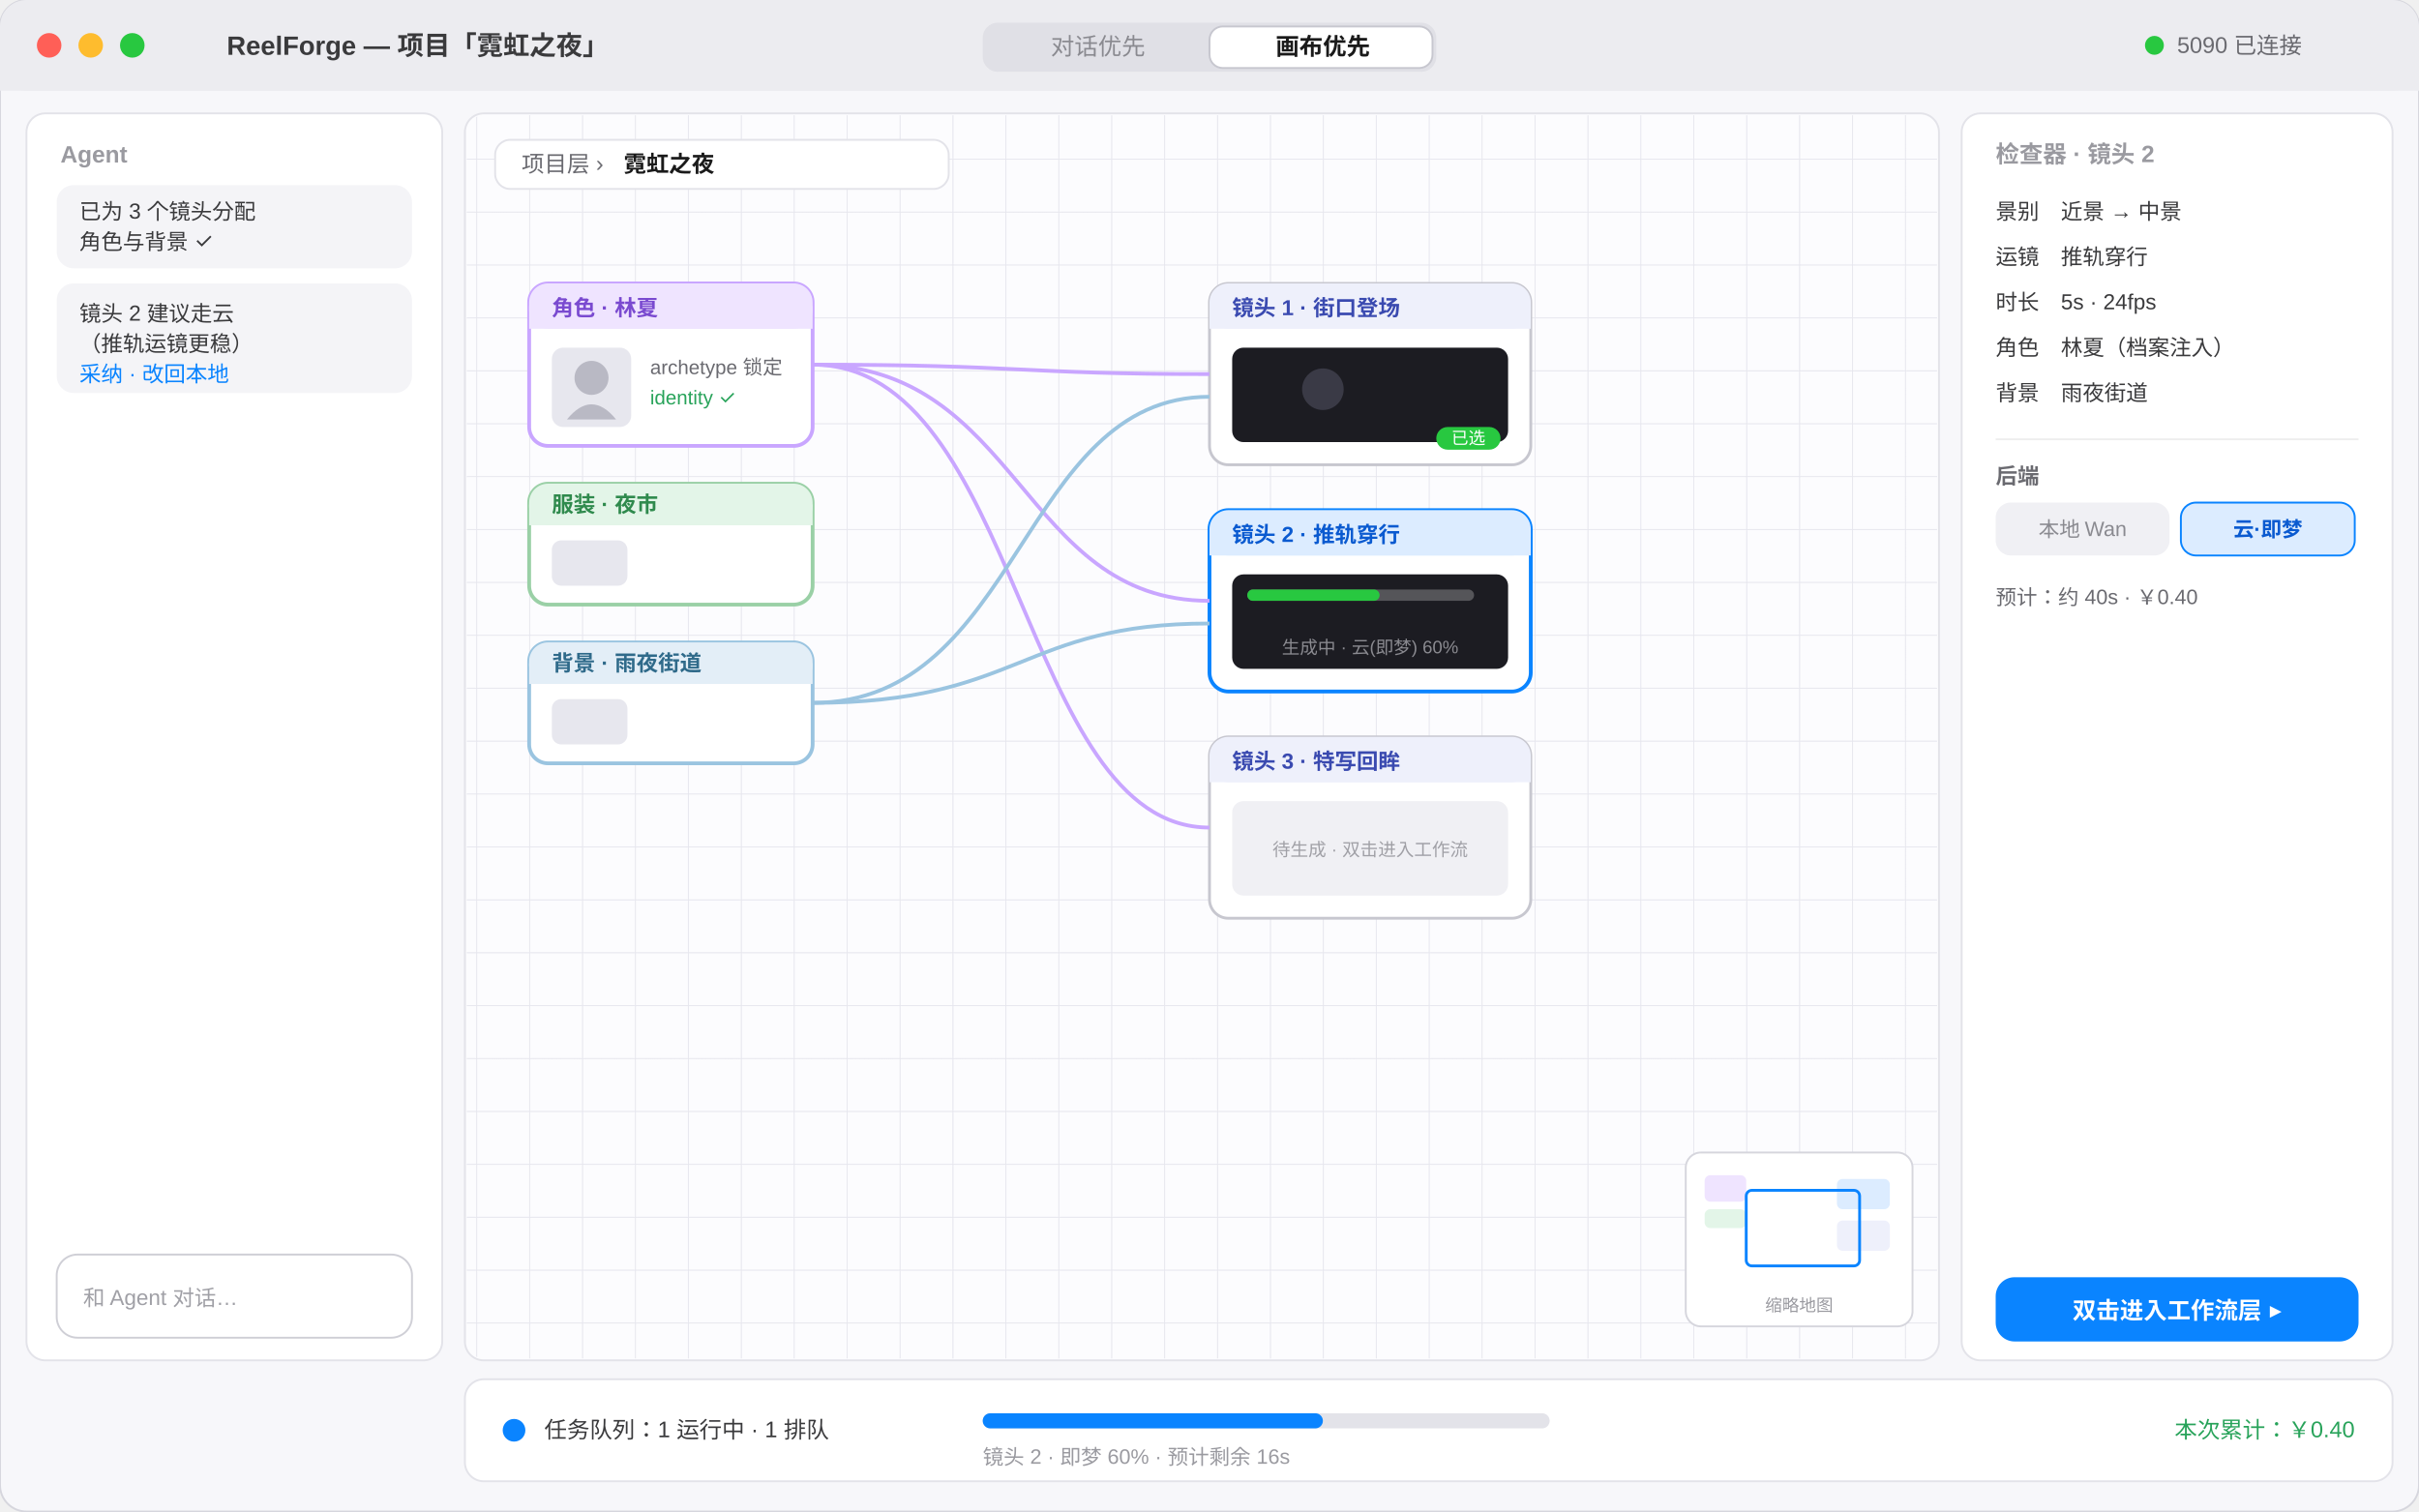
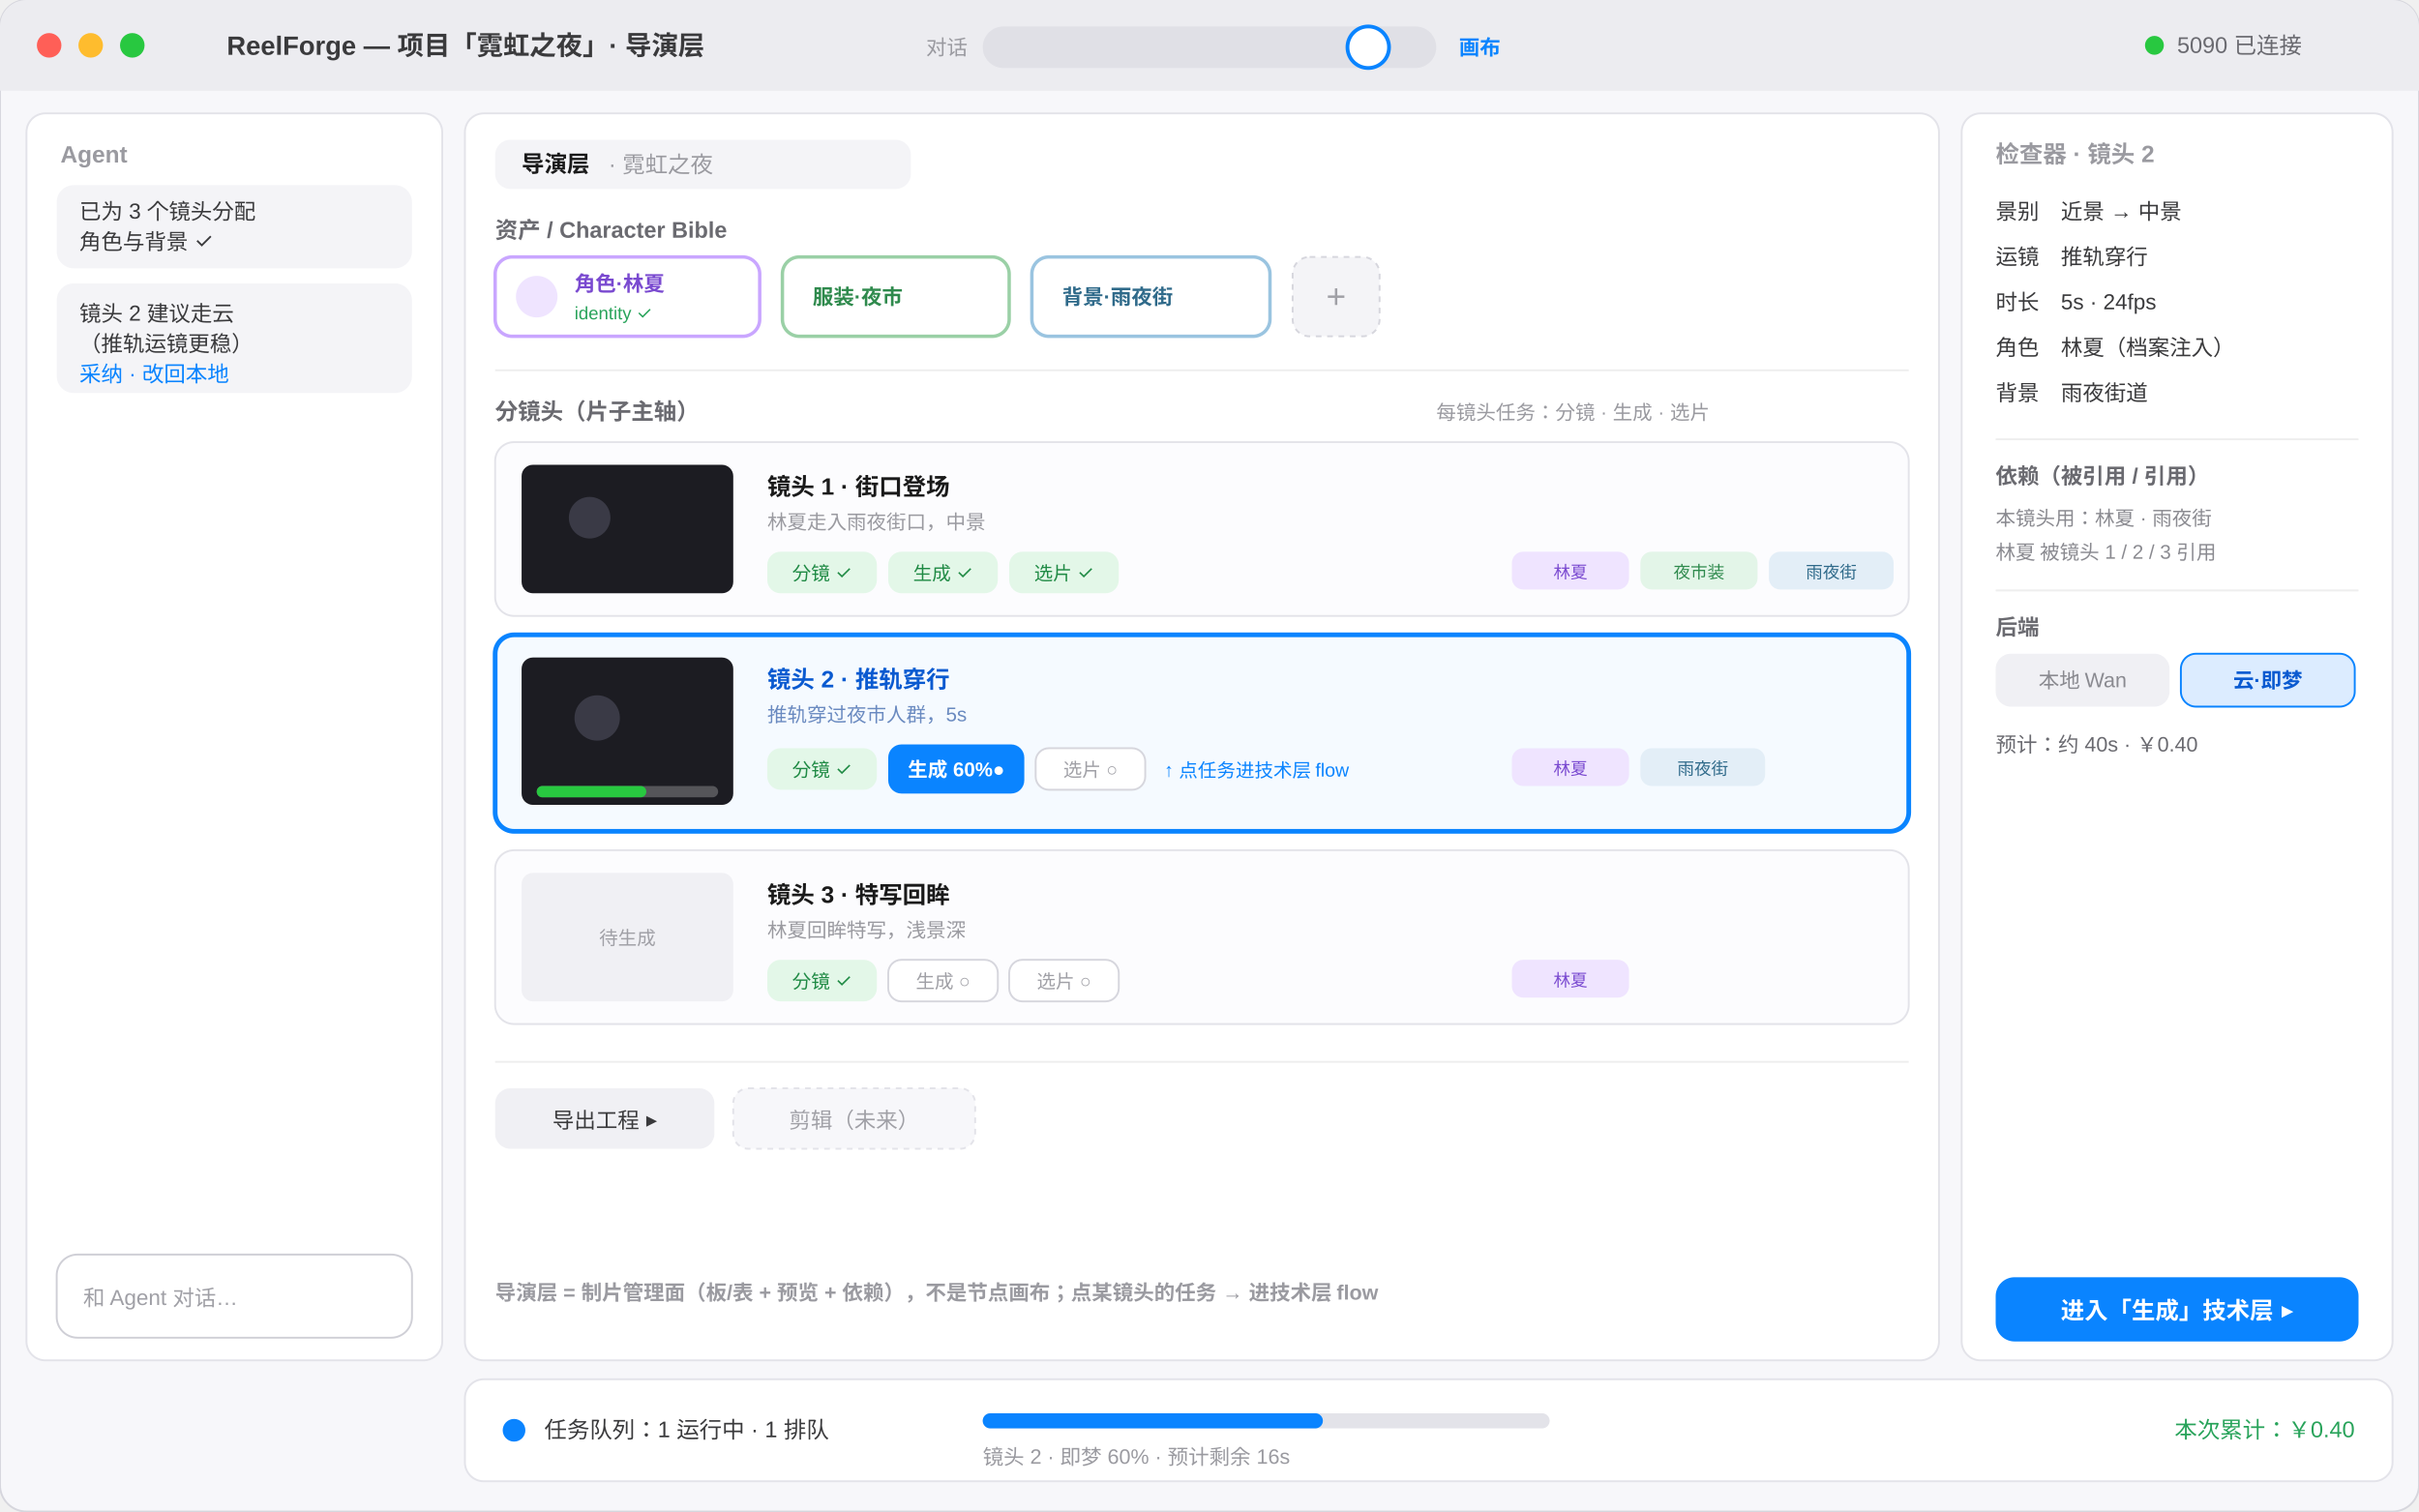
<svg xmlns="http://www.w3.org/2000/svg" viewBox="0 0 1280 800" font-family="-apple-system, 'Helvetica Neue', Arial, 'PingFang SC', sans-serif">
-   <defs>
-     <pattern id="grid" width="28" height="28" patternUnits="userSpaceOnUse">
-       <path d="M28 0 H0 V28" fill="none" stroke="#e7e7ee" stroke-width="1" />
-     </pattern>
-   </defs>
  <rect width="1280" height="800" rx="14" fill="#f7f7fa" stroke="#d6d6dd" />
  <rect width="1280" height="48" rx="14" fill="#ececf0" />
  <rect y="34" width="1280" height="14" fill="#ececf0" />
  <circle cx="26" cy="24" r="6.5" fill="#ff5f57" />
  <circle cx="48" cy="24" r="6.5" fill="#febc2e" />
  <circle cx="70" cy="24" r="6.5" fill="#28c840" />
-   <text x="120" y="29" font-size="14" fill="#3a3a3c" font-weight="600">ReelForge — 项目「霓虹之夜」</text>
-   <rect x="520" y="12" width="240" height="26" rx="8" fill="#e0e0e6" />
-   <text x="581" y="29" font-size="12.5" fill="#8a8a90" text-anchor="middle">对话优先</text>
-   <rect x="640" y="14" width="118" height="22" rx="7" fill="#ffffff" stroke="#c7c7cf" />
-   <text x="700" y="29" font-size="12.5" fill="#1a1a1a" text-anchor="middle" font-weight="600">画布优先</text>
+   <text x="120" y="29" font-size="14" fill="#3a3a3c" font-weight="600">ReelForge — 项目「霓虹之夜」· 导演层</text>
+   <rect x="520" y="14" width="240" height="22" rx="11" fill="#e0e0e6" />
+   <text x="512" y="29" font-size="11" fill="#9a9aa0" text-anchor="end">对话</text>
+   <circle cx="724" cy="25" r="11" fill="#ffffff" stroke="#0a84ff" stroke-width="2" />
+   <text x="772" y="29" font-size="11" fill="#0a84ff" font-weight="600">画布</text>
  <circle cx="1140" cy="24" r="5" fill="#28c840" />
  <text x="1152" y="28" font-size="12" fill="#6a6a70">5090 已连接</text>
  <rect x="14" y="60" width="220" height="660" rx="10" fill="#ffffff" stroke="#e3e3e9" />
  <text x="32" y="86" font-size="12.5" fill="#9a9aa0" font-weight="600">Agent</text>
  <rect x="30" y="98" width="188" height="44" rx="9" fill="#f4f4f7" />
  <text x="42" y="116" font-size="11.5" fill="#3a3a3c">已为 3 个镜头分配</text>
  <text x="42" y="132" font-size="11.5" fill="#3a3a3c">角色与背景 ✓</text>
  <rect x="30" y="150" width="188" height="58" rx="9" fill="#f4f4f7" />
  <text x="42" y="170" font-size="11.5" fill="#3a3a3c">镜头 2 建议走云</text>
  <text x="42" y="186" font-size="11.5" fill="#3a3a3c">（推轨运镜更稳）</text>
  <text x="42" y="202" font-size="11.5" fill="#0a84ff">采纳 · 改回本地</text>
  <rect x="30" y="664" width="188" height="44" rx="11" fill="#ffffff" stroke="#cfcfd6" />
  <text x="44" y="691" font-size="11.5" fill="#a0a0a6">和 Agent 对话…</text>
-   <rect x="246" y="60" width="780" height="660" rx="10" fill="#fcfcfe" stroke="#e3e3e9" />
-   <rect x="247" y="61" width="778" height="658" rx="9" fill="url(#grid)" />
-   <rect x="262" y="74" width="240" height="26" rx="8" fill="#ffffff" stroke="#e3e3e9" />
-   <text x="276" y="91" font-size="12" fill="#6a6a70">项目层 ›</text>
-   <text x="330" y="91" font-size="12" fill="#1a1a1a" font-weight="600">霓虹之夜</text>
-   <g>
-     <rect x="280" y="150" width="150" height="86" rx="10" fill="#ffffff" stroke="#c9a6ff" stroke-width="2" />
-     <rect x="280" y="150" width="150" height="24" rx="10" fill="#efe4ff" />
-     <rect x="280" y="162" width="150" height="12" fill="#efe4ff" />
-     <text x="292" y="167" font-size="11.5" fill="#7a4ad0" font-weight="600">角色 · 林夏</text>
-     <rect x="292" y="184" width="42" height="42" rx="6" fill="#e7e7ee" />
-     <circle cx="313" cy="200" r="9" fill="#b9b9c4" />
-     <path d="M300 222 q13 -16 26 0 z" fill="#b9b9c4" />
-     <text x="344" y="198" font-size="10.5" fill="#6a6a70">archetype 锁定</text>
-     <text x="344" y="214" font-size="10.5" fill="#28a35a">identity ✓</text>
-     <rect x="280" y="256" width="150" height="64" rx="10" fill="#ffffff" stroke="#9ad0a6" stroke-width="2" />
-     <rect x="280" y="256" width="150" height="22" rx="10" fill="#e3f5e8" />
-     <rect x="280" y="267" width="150" height="11" fill="#e3f5e8" />
-     <text x="292" y="271" font-size="11.5" fill="#2f8a4d" font-weight="600">服装 · 夜市</text>
-     <rect x="292" y="286" width="40" height="24" rx="5" fill="#e7e7ee" />
-     <rect x="280" y="340" width="150" height="64" rx="10" fill="#ffffff" stroke="#9ac4e0" stroke-width="2" />
-     <rect x="280" y="340" width="150" height="22" rx="10" fill="#e3eef7" />
-     <rect x="280" y="351" width="150" height="11" fill="#e3eef7" />
-     <text x="292" y="355" font-size="11.5" fill="#2f6a8a" font-weight="600">背景 · 雨夜街道</text>
-     <rect x="292" y="370" width="40" height="24" rx="5" fill="#e7e7ee" />
-   </g>
-   <g>
-     <rect x="640" y="150" width="170" height="96" rx="10" fill="#ffffff" stroke="#c7c7cf" stroke-width="1.5" />
-     <rect x="640" y="150" width="170" height="24" rx="10" fill="#eef0fb" />
-     <rect x="640" y="162" width="170" height="12" fill="#eef0fb" />
-     <text x="652" y="167" font-size="11.5" fill="#3a4ab0" font-weight="600">镜头 1 · 街口登场</text>
-     <rect x="652" y="184" width="146" height="50" rx="6" fill="#1c1c22" />
-     <circle cx="700" cy="206" r="11" fill="#3a3a46" />
-     <rect x="760" y="226" width="34" height="12" rx="6" fill="#28c840" />
-     <text x="777" y="235" font-size="9" fill="#fff" text-anchor="middle">已选</text>
-     <rect x="640" y="270" width="170" height="96" rx="10" fill="#ffffff" stroke="#0a84ff" stroke-width="2" />
-     <rect x="640" y="270" width="170" height="24" rx="10" fill="#dcecff" />
-     <rect x="640" y="282" width="170" height="12" fill="#dcecff" />
-     <text x="652" y="287" font-size="11.5" fill="#0a5ad0" font-weight="600">镜头 2 · 推轨穿行</text>
-     <rect x="652" y="304" width="146" height="50" rx="6" fill="#1c1c22" />
-     <rect x="660" y="312" width="120" height="6" rx="3" fill="rgba(255,255,255,0.25)" />
-     <rect x="660" y="312" width="70" height="6" rx="3" fill="#28c840" />
-     <text x="725" y="346" font-size="9.5" fill="#8a8a90" text-anchor="middle">生成中 · 云(即梦) 60%</text>
-     <rect x="640" y="390" width="170" height="96" rx="10" fill="#ffffff" stroke="#c7c7cf" stroke-width="1.5" />
-     <rect x="640" y="390" width="170" height="24" rx="10" fill="#eef0fb" />
-     <rect x="640" y="402" width="170" height="12" fill="#eef0fb" />
-     <text x="652" y="407" font-size="11.5" fill="#3a4ab0" font-weight="600">镜头 3 · 特写回眸</text>
-     <rect x="652" y="424" width="146" height="50" rx="6" fill="#f0f0f4" />
-     <text x="725" y="453" font-size="9.5" fill="#a0a0a6" text-anchor="middle">待生成 · 双击进入工作流</text>
-   </g>
-   <g stroke="#c9a6ff" stroke-width="2" fill="none">
-     <path d="M430 193 C540 193 540 198 640 198" />
-     <path d="M430 193 C540 193 540 318 640 318" />
-     <path d="M430 193 C540 193 540 438 640 438" />
-   </g>
-   <g stroke="#9ac4e0" stroke-width="2" fill="none">
-     <path d="M430 372 C540 372 540 210 640 210" />
-     <path d="M430 372 C540 372 540 330 640 330" />
-   </g>
-   <rect x="892" y="610" width="120" height="92" rx="8" fill="#ffffff" stroke="#d6d6dd" />
-   <rect x="902" y="622" width="22" height="14" rx="3" fill="#efe4ff" />
-   <rect x="902" y="640" width="22" height="10" rx="3" fill="#e3f5e8" />
-   <rect x="972" y="624" width="28" height="16" rx="3" fill="#dcecff" />
-   <rect x="972" y="646" width="28" height="16" rx="3" fill="#eef0fb" />
-   <rect x="924" y="630" width="60" height="40" rx="3" fill="none" stroke="#0a84ff" stroke-width="1.5" />
-   <text x="952" y="694" font-size="9" fill="#9a9aa0" text-anchor="middle">缩略地图</text>
+   <rect x="246" y="60" width="780" height="660" rx="10" fill="#ffffff" stroke="#e3e3e9" />
+   <rect x="262" y="74" width="220" height="26" rx="8" fill="#f4f4f7" />
+   <text x="276" y="91" font-size="12" fill="#1a1a1a" font-weight="700">导演层</text>
+   <text x="322" y="91" font-size="12" fill="#9a9aa0">· 霓虹之夜</text>
+   <text x="262" y="126" font-size="12" fill="#6a6a70" font-weight="700">资产 / Character Bible</text>
+   <rect x="262" y="136" width="140" height="42" rx="9" fill="#ffffff" stroke="#c9a6ff" stroke-width="1.8" />
+   <circle cx="284" cy="157" r="11" fill="#efe4ff" />
+   <text x="304" y="154" font-size="11" fill="#7a4ad0" font-weight="600">角色·林夏</text>
+   <text x="304" y="169" font-size="9.5" fill="#28a35a">identity ✓</text>
+   <rect x="414" y="136" width="120" height="42" rx="9" fill="#ffffff" stroke="#9ad0a6" stroke-width="1.8" />
+   <text x="430" y="161" font-size="11" fill="#2f8a4d" font-weight="600">服装·夜市</text>
+   <rect x="546" y="136" width="126" height="42" rx="9" fill="#ffffff" stroke="#9ac4e0" stroke-width="1.8" />
+   <text x="562" y="161" font-size="11" fill="#2f6a8a" font-weight="600">背景·雨夜街</text>
+   <rect x="684" y="136" width="46" height="42" rx="9" fill="#f4f4f7" stroke="#d6d6dd" stroke-dasharray="3" />
+   <text x="707" y="163" font-size="18" fill="#a0a0a6" text-anchor="middle">+</text>
+   <line x1="262" y1="196" x2="1010" y2="196" stroke="#eee" />
+   <text x="262" y="222" font-size="12" fill="#6a6a70" font-weight="700">分镜头（片子主轴）</text>
+   <text x="760" y="222" font-size="10.5" fill="#9a9aa0">每镜头任务：分镜 · 生成 · 选片</text>
+   <rect x="262" y="234" width="748" height="92" rx="10" fill="#fcfcfe" stroke="#e3e3e9" />
+   <rect x="276" y="246" width="112" height="68" rx="6" fill="#1c1c22" />
+   <circle cx="312" cy="274" r="11" fill="#3a3a46" />
+   <text x="406" y="262" font-size="12.5" fill="#1a1a1a" font-weight="700">镜头 1 · 街口登场</text>
+   <text x="406" y="280" font-size="10.5" fill="#9a9aa0">林夏走入雨夜街口，中景</text>
+   <rect x="406" y="292" width="58" height="22" rx="7" fill="#e3f7e8" />
+   <text x="435" y="307" font-size="10" fill="#1f8a44" text-anchor="middle">分镜 ✓</text>
+   <rect x="470" y="292" width="58" height="22" rx="7" fill="#e3f7e8" />
+   <text x="499" y="307" font-size="10" fill="#1f8a44" text-anchor="middle">生成 ✓</text>
+   <rect x="534" y="292" width="58" height="22" rx="7" fill="#e3f7e8" />
+   <text x="563" y="307" font-size="10" fill="#1f8a44" text-anchor="middle">选片 ✓</text>
+   <rect x="800" y="292" width="62" height="20" rx="6" fill="#efe4ff" />
+   <text x="831" y="306" font-size="9" fill="#7a4ad0" text-anchor="middle">林夏</text>
+   <rect x="868" y="292" width="62" height="20" rx="6" fill="#e3f5e8" />
+   <text x="899" y="306" font-size="9" fill="#2f8a4d" text-anchor="middle">夜市装</text>
+   <rect x="936" y="292" width="66" height="20" rx="6" fill="#e3eef7" />
+   <text x="969" y="306" font-size="9" fill="#2f6a8a" text-anchor="middle">雨夜街</text>
+   <rect x="262" y="336" width="748" height="104" rx="10" fill="#f5faff" stroke="#0a84ff" stroke-width="2.5" />
+   <rect x="276" y="348" width="112" height="78" rx="6" fill="#1c1c22" />
+   <circle cx="316" cy="380" r="12" fill="#3a3a46" />
+   <rect x="284" y="416" width="96" height="6" rx="3" fill="rgba(255,255,255,.25)" />
+   <rect x="284" y="416" width="58" height="6" rx="3" fill="#28c840" />
+   <text x="406" y="364" font-size="12.5" fill="#0a5ad0" font-weight="700">镜头 2 · 推轨穿行</text>
+   <text x="406" y="382" font-size="10.5" fill="#6a8ac0">推轨穿过夜市人群，5s</text>
+   <rect x="406" y="396" width="58" height="22" rx="7" fill="#e3f7e8" />
+   <text x="435" y="411" font-size="10" fill="#1f8a44" text-anchor="middle">分镜 ✓</text>
+   <rect x="470" y="394" width="72" height="26" rx="7" fill="#0a84ff" />
+   <text x="506" y="411" font-size="10.5" fill="#fff" text-anchor="middle" font-weight="700">生成 60%●</text>
+   <rect x="548" y="396" width="58" height="22" rx="7" fill="#ffffff" stroke="#d6d6dd" />
+   <text x="577" y="411" font-size="10" fill="#a0a0a6" text-anchor="middle">选片 ○</text>
+   <text x="616" y="411" font-size="10" fill="#0a84ff">↑ 点任务进技术层 flow</text>
+   <rect x="800" y="396" width="62" height="20" rx="6" fill="#efe4ff" />
+   <text x="831" y="410" font-size="9" fill="#7a4ad0" text-anchor="middle">林夏</text>
+   <rect x="868" y="396" width="66" height="20" rx="6" fill="#e3eef7" />
+   <text x="901" y="410" font-size="9" fill="#2f6a8a" text-anchor="middle">雨夜街</text>
+   <rect x="262" y="450" width="748" height="92" rx="10" fill="#fcfcfe" stroke="#e3e3e9" />
+   <rect x="276" y="462" width="112" height="68" rx="6" fill="#f0f0f4" />
+   <text x="332" y="500" font-size="10" fill="#a0a0a6" text-anchor="middle">待生成</text>
+   <text x="406" y="478" font-size="12.5" fill="#1a1a1a" font-weight="700">镜头 3 · 特写回眸</text>
+   <text x="406" y="496" font-size="10.5" fill="#9a9aa0">林夏回眸特写，浅景深</text>
+   <rect x="406" y="508" width="58" height="22" rx="7" fill="#e3f7e8" />
+   <text x="435" y="523" font-size="10" fill="#1f8a44" text-anchor="middle">分镜 ✓</text>
+   <rect x="470" y="508" width="58" height="22" rx="7" fill="#ffffff" stroke="#d6d6dd" />
+   <text x="499" y="523" font-size="10" fill="#a0a0a6" text-anchor="middle">生成 ○</text>
+   <rect x="534" y="508" width="58" height="22" rx="7" fill="#ffffff" stroke="#d6d6dd" />
+   <text x="563" y="523" font-size="10" fill="#a0a0a6" text-anchor="middle">选片 ○</text>
+   <rect x="800" y="508" width="62" height="20" rx="6" fill="#efe4ff" />
+   <text x="831" y="522" font-size="9" fill="#7a4ad0" text-anchor="middle">林夏</text>
+   <line x1="262" y1="562" x2="1010" y2="562" stroke="#eee" />
+   <rect x="262" y="576" width="116" height="32" rx="8" fill="#f0f0f4" />
+   <text x="320" y="597" font-size="11.5" fill="#3a3a3c" text-anchor="middle">导出工程 ▸</text>
+   <rect x="388" y="576" width="128" height="32" rx="8" fill="#f7f7fa" stroke="#e3e3e9" stroke-dasharray="3" />
+   <text x="452" y="597" font-size="11.5" fill="#a0a0a6" text-anchor="middle">剪辑（未来）</text>
+   <text x="262" y="688" font-size="11" fill="#9a9aa0" font-weight="600">导演层 = 制片管理面（板/表 + 预览 + 依赖），不是节点画布；点某镜头的任务 → 进技术层 flow</text>
  <rect x="1038" y="60" width="228" height="660" rx="10" fill="#ffffff" stroke="#e3e3e9" />
  <text x="1056" y="86" font-size="12.5" fill="#9a9aa0" font-weight="600">检查器 · 镜头 2</text>
  <g font-size="11.5" fill="#3a3a3c">
    <text x="1056" y="116">景别　近景 → 中景</text>
    <text x="1056" y="140">运镜　推轨穿行</text>
    <text x="1056" y="164">时长　5s · 24fps</text>
    <text x="1056" y="188">角色　林夏（档案注入）</text>
    <text x="1056" y="212">背景　雨夜街道</text>
  </g>
  <rect x="1056" y="232" width="192" height="1" fill="#eee" />
-   <text x="1056" y="256" font-size="11.5" fill="#6a6a70" font-weight="600">后端</text>
-   <rect x="1056" y="266" width="92" height="28" rx="8" fill="#f0f0f4" />
-   <text x="1102" y="284" font-size="11" fill="#8a8a90" text-anchor="middle">本地 Wan</text>
-   <rect x="1154" y="266" width="92" height="28" rx="8" fill="#dcecff" stroke="#0a84ff" />
-   <text x="1200" y="284" font-size="11" fill="#0a5ad0" text-anchor="middle" font-weight="600">云·即梦</text>
-   <text x="1056" y="320" font-size="11" fill="#6a6a70">预计：约 40s · ￥0.40</text>
+   <text x="1056" y="256" font-size="11.5" fill="#6a6a70" font-weight="600">依赖（被引用 / 引用）</text>
+   <text x="1056" y="278" font-size="10.5" fill="#8a8a90">本镜头用：林夏 · 雨夜街</text>
+   <text x="1056" y="296" font-size="10.5" fill="#8a8a90">林夏 被镜头 1 / 2 / 3 引用</text>
+   <rect x="1056" y="312" width="192" height="1" fill="#eee" />
+   <text x="1056" y="336" font-size="11.5" fill="#6a6a70" font-weight="600">后端</text>
+   <rect x="1056" y="346" width="92" height="28" rx="8" fill="#f0f0f4" />
+   <text x="1102" y="364" font-size="11" fill="#8a8a90" text-anchor="middle">本地 Wan</text>
+   <rect x="1154" y="346" width="92" height="28" rx="8" fill="#dcecff" stroke="#0a84ff" />
+   <text x="1200" y="364" font-size="11" fill="#0a5ad0" text-anchor="middle" font-weight="600">云·即梦</text>
+   <text x="1056" y="398" font-size="11" fill="#6a6a70">预计：约 40s · ￥0.40</text>
  <rect x="1056" y="676" width="192" height="34" rx="10" fill="#0a84ff" />
-   <text x="1152" y="698" font-size="12.5" fill="#fff" text-anchor="middle" font-weight="600">双击进入工作流层 ▸</text>
+   <text x="1152" y="698" font-size="12.5" fill="#fff" text-anchor="middle" font-weight="600">进入「生成」技术层 ▸</text>
  <rect x="246" y="730" width="1020" height="54" rx="10" fill="#ffffff" stroke="#e3e3e9" />
  <circle cx="272" cy="757" r="6" fill="#0a84ff" />
  <text x="288" y="761" font-size="12" fill="#3a3a3c">任务队列：1 运行中 · 1 排队</text>
  <rect x="520" y="748" width="300" height="8" rx="4" fill="#e3e3e9" />
  <rect x="520" y="748" width="180" height="8" rx="4" fill="#0a84ff" />
  <text x="520" y="775" font-size="11" fill="#9a9aa0">镜头 2 · 即梦 60% · 预计剩余 16s</text>
  <text x="1246" y="761" font-size="12" fill="#28a35a" text-anchor="end">本次累计：￥0.40</text>
</svg>
